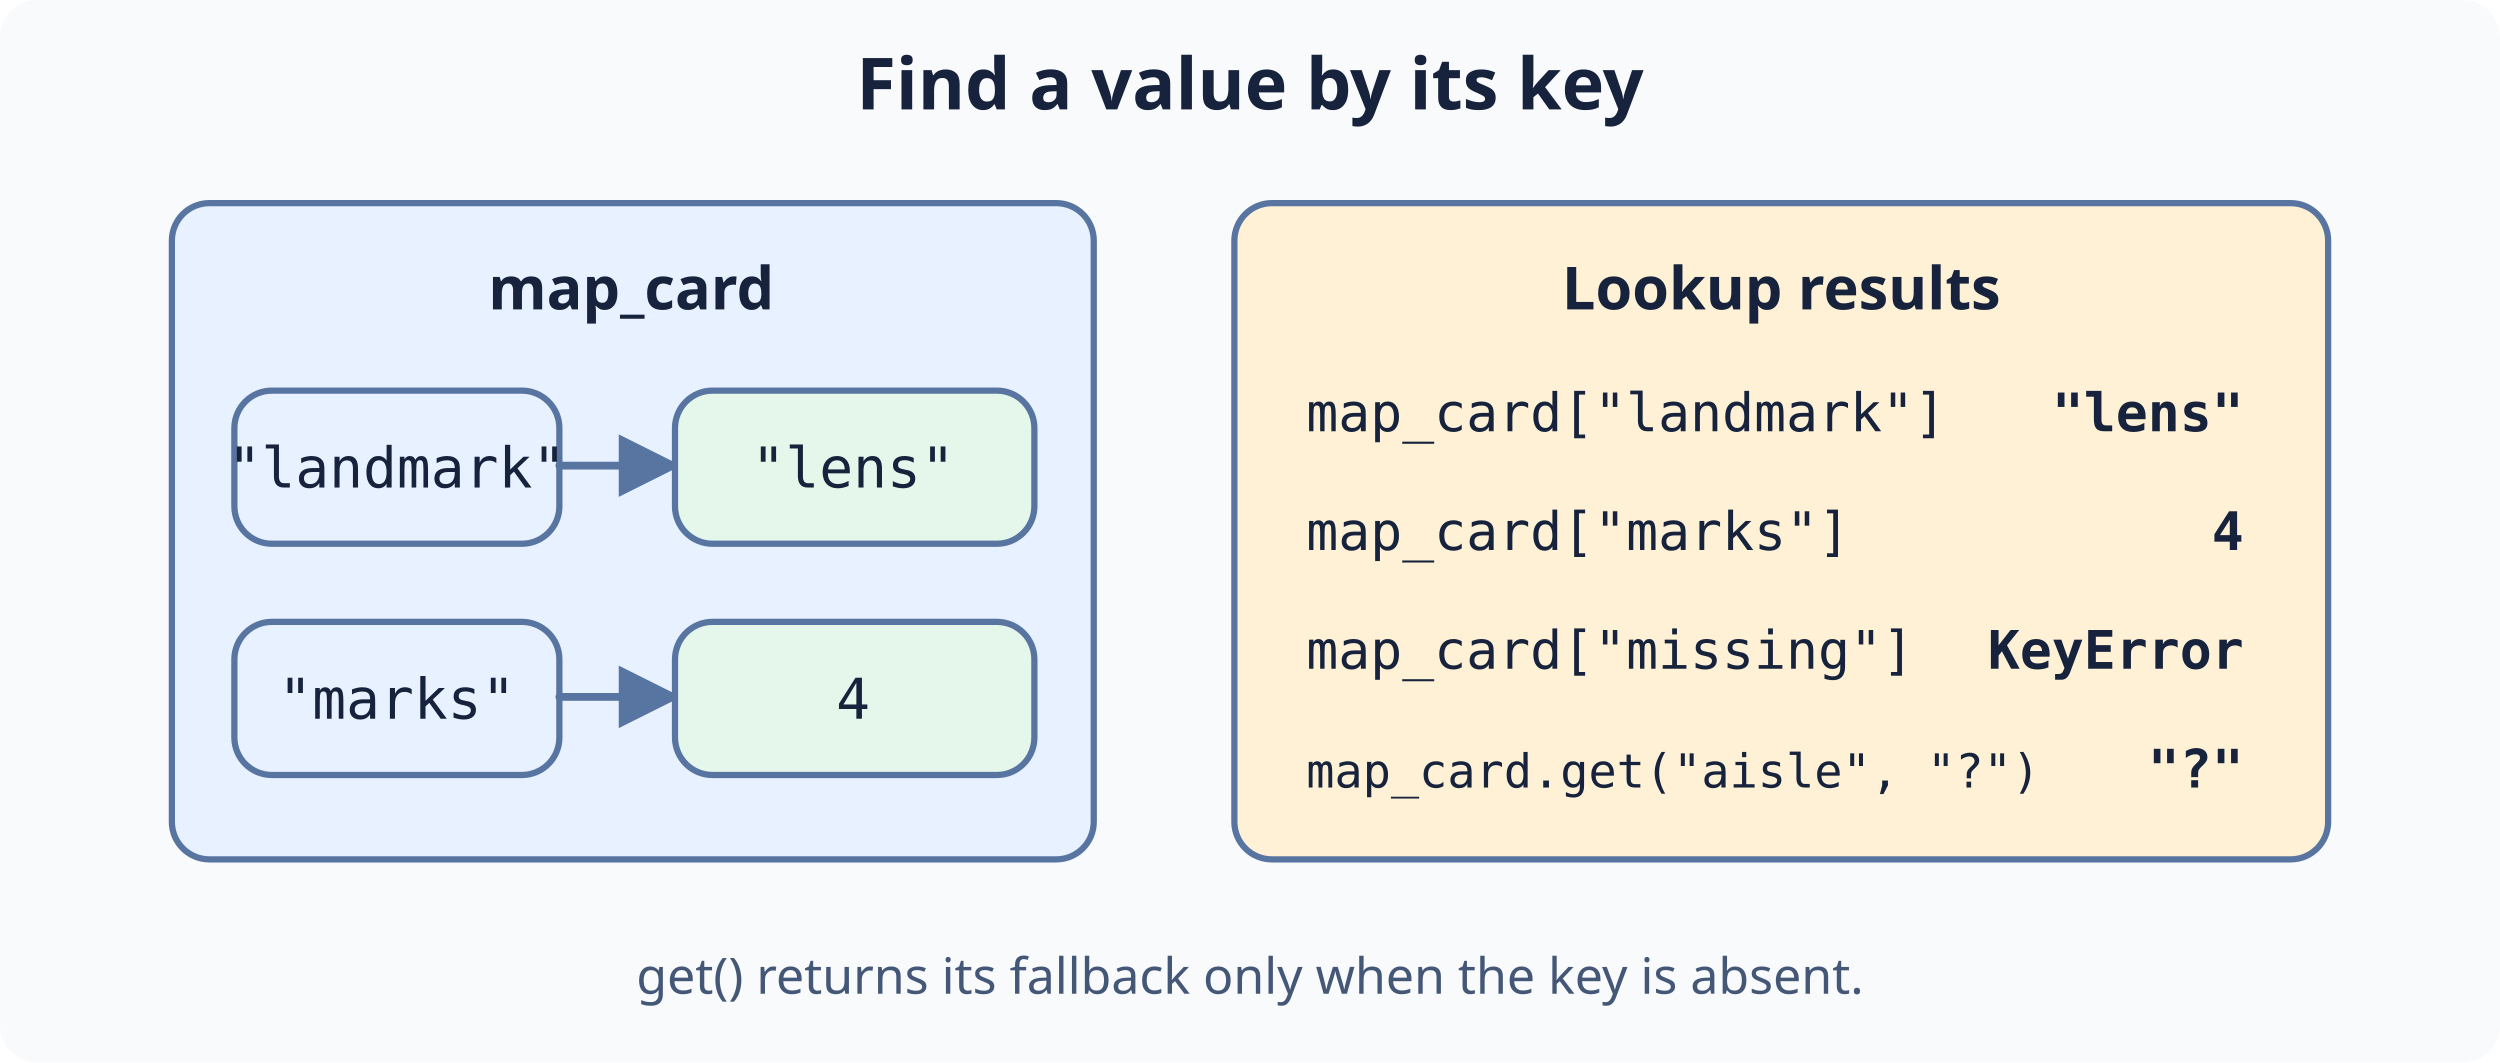
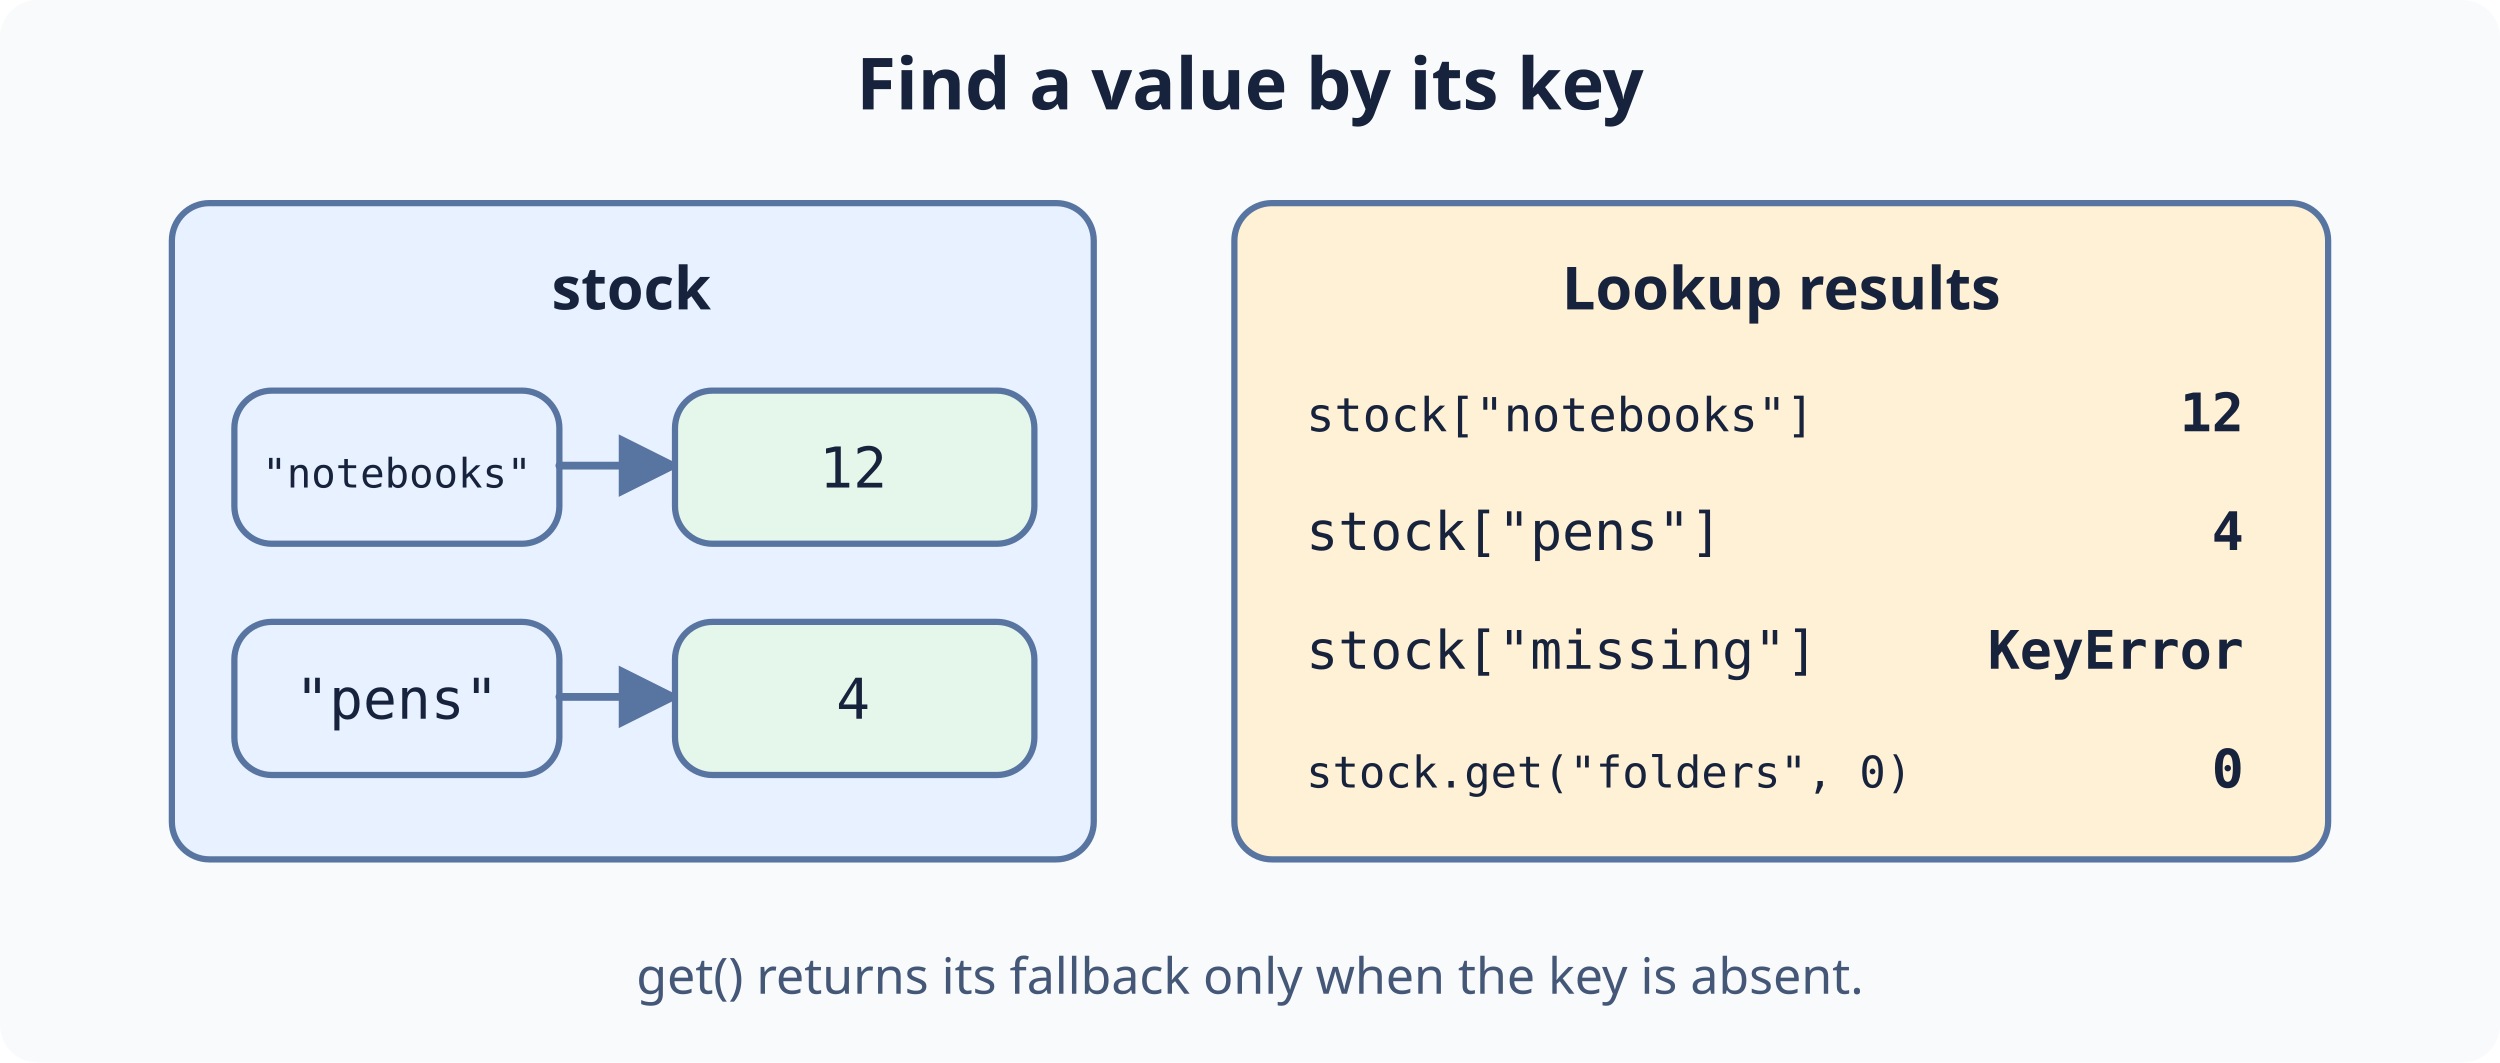
<svg xmlns="http://www.w3.org/2000/svg" viewBox="0 0 800 340" role="img" aria-labelledby="title desc">
  <rect width="800" height="340" fill="#f8fafc" rx="12" />
  <defs>
    <marker id="arrow" viewBox="0 0 10 10" markerWidth="8" markerHeight="8" refX="9" refY="5" orient="auto-start-reverse">
      <path d="M0 0 L10 5 L0 10 Z" fill="#5874a0" />
    </marker>
  </defs>
  <text x="400" y="35" text-anchor="middle" font-family="sans-serif" font-size="23" font-weight="700" fill="#17233c">Find a value by its key</text>
  <rect x="55" y="65" width="295" height="210" rx="12" fill="#e8f1ff" stroke="#5874a0" stroke-width="2" />
-   <text x="202" y="99" text-anchor="middle" font-family="sans-serif" font-size="19" font-weight="700" fill="#17233c">map_card</text>
+   <text x="202" y="99" text-anchor="middle" font-family="sans-serif" font-size="19" font-weight="700" fill="#17233c">stock</text>
  <rect x="75" y="125" width="104" height="49" rx="12" fill="#e8f1ff" stroke="#5874a0" stroke-width="2" />
-   <text x="127" y="156" text-anchor="middle" font-family="monospace" font-size="18" font-weight="400" fill="#17233c">"landmark"</text>
+   <text x="127" y="156" text-anchor="middle" font-family="monospace" font-size="13" font-weight="400" fill="#17233c">"notebooks"</text>
  <path d="M179 149 H216" fill="none" stroke="#5874a0" stroke-width="2.5" stroke-linecap="round" stroke-linejoin="round" marker-end="url(#arrow)" />
  <rect x="216" y="125" width="115" height="49" rx="12" fill="#e5f6ea" stroke="#5874a0" stroke-width="2" />
-   <text x="273" y="156" text-anchor="middle" font-family="monospace" font-size="18" font-weight="400" fill="#17233c">"lens"</text>
+   <text x="273" y="156" text-anchor="middle" font-family="monospace" font-size="18" font-weight="400" fill="#17233c">12</text>
  <rect x="75" y="199" width="104" height="49" rx="12" fill="#e8f1ff" stroke="#5874a0" stroke-width="2" />
-   <text x="127" y="230" text-anchor="middle" font-family="monospace" font-size="18" font-weight="400" fill="#17233c">"marks"</text>
+   <text x="127" y="230" text-anchor="middle" font-family="monospace" font-size="18" font-weight="400" fill="#17233c">"pens"</text>
  <path d="M179 223 H216" fill="none" stroke="#5874a0" stroke-width="2.5" stroke-linecap="round" stroke-linejoin="round" marker-end="url(#arrow)" />
  <rect x="216" y="199" width="115" height="49" rx="12" fill="#e5f6ea" stroke="#5874a0" stroke-width="2" />
  <text x="273" y="230" text-anchor="middle" font-family="monospace" font-size="18" font-weight="400" fill="#17233c">4</text>
  <rect x="395" y="65" width="350" height="210" rx="12" fill="#fff1d6" stroke="#5874a0" stroke-width="2" />
  <text x="570" y="99" text-anchor="middle" font-family="sans-serif" font-size="19" font-weight="700" fill="#17233c">Lookup results</text>
-   <text x="418" y="138" text-anchor="start" font-family="monospace" font-size="17" font-weight="400" fill="#17233c">map_card["landmark"]</text>
-   <text x="718" y="138" text-anchor="end" font-family="monospace" font-size="17" font-weight="700" fill="#17233c">"lens"</text>
-   <text x="418" y="176" text-anchor="start" font-family="monospace" font-size="17" font-weight="400" fill="#17233c">map_card["marks"]</text>
+   <text x="418" y="138" text-anchor="start" font-family="monospace" font-size="15" font-weight="400" fill="#17233c">stock["notebooks"]</text>
+   <text x="718" y="138" text-anchor="end" font-family="monospace" font-size="17" font-weight="700" fill="#17233c">12</text>
+   <text x="418" y="176" text-anchor="start" font-family="monospace" font-size="17" font-weight="400" fill="#17233c">stock["pens"]</text>
  <text x="718" y="176" text-anchor="end" font-family="monospace" font-size="17" font-weight="700" fill="#17233c">4</text>
-   <text x="418" y="214" text-anchor="start" font-family="monospace" font-size="17" font-weight="400" fill="#17233c">map_card["missing"]</text>
+   <text x="418" y="214" text-anchor="start" font-family="monospace" font-size="17" font-weight="400" fill="#17233c">stock["missing"]</text>
  <text x="718" y="214" text-anchor="end" font-family="monospace" font-size="17" font-weight="700" fill="#17233c">KeyError</text>
-   <text x="418" y="252" text-anchor="start" font-family="monospace" font-size="15" font-weight="400" fill="#17233c">map_card.get("aisle", "?")</text>
-   <text x="718" y="252" text-anchor="end" font-family="monospace" font-size="17" font-weight="700" fill="#17233c">"?"</text>
+   <text x="418" y="252" text-anchor="start" font-family="monospace" font-size="14" font-weight="400" fill="#17233c">stock.get("folders", 0)</text>
+   <text x="718" y="252" text-anchor="end" font-family="monospace" font-size="17" font-weight="700" fill="#17233c">0</text>
  <text x="400" y="318" text-anchor="middle" font-family="sans-serif" font-size="16" font-weight="400" fill="#455777">get() returns its fallback only when the key is absent.</text>
</svg>
